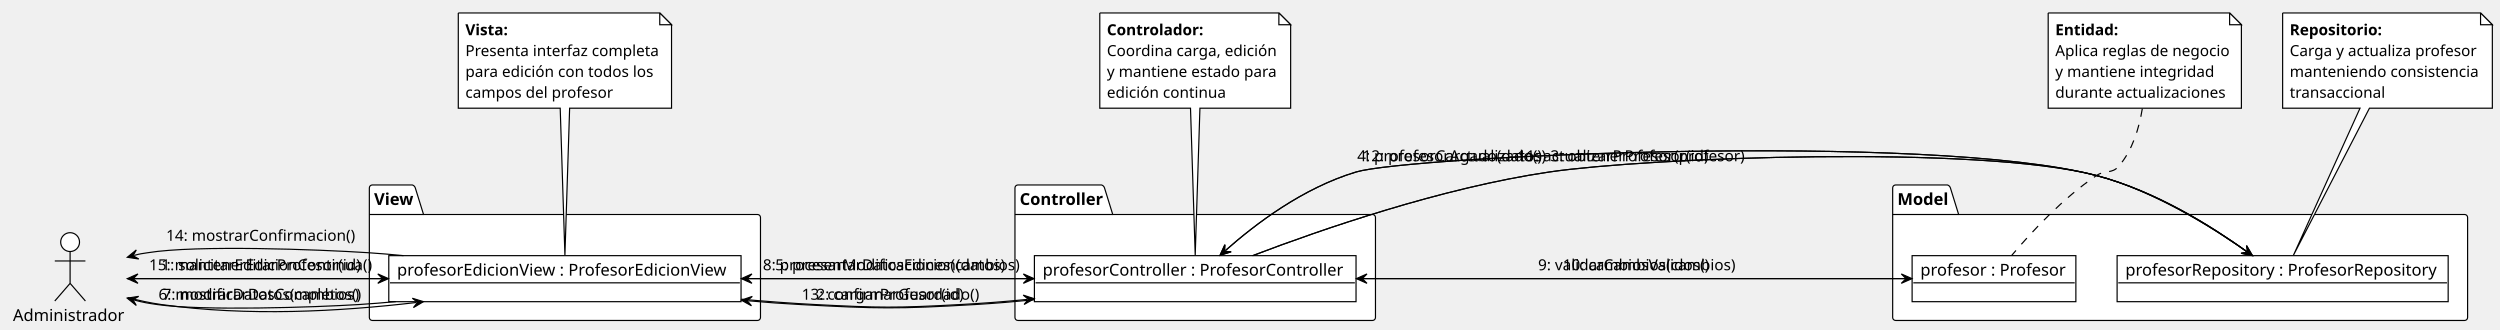
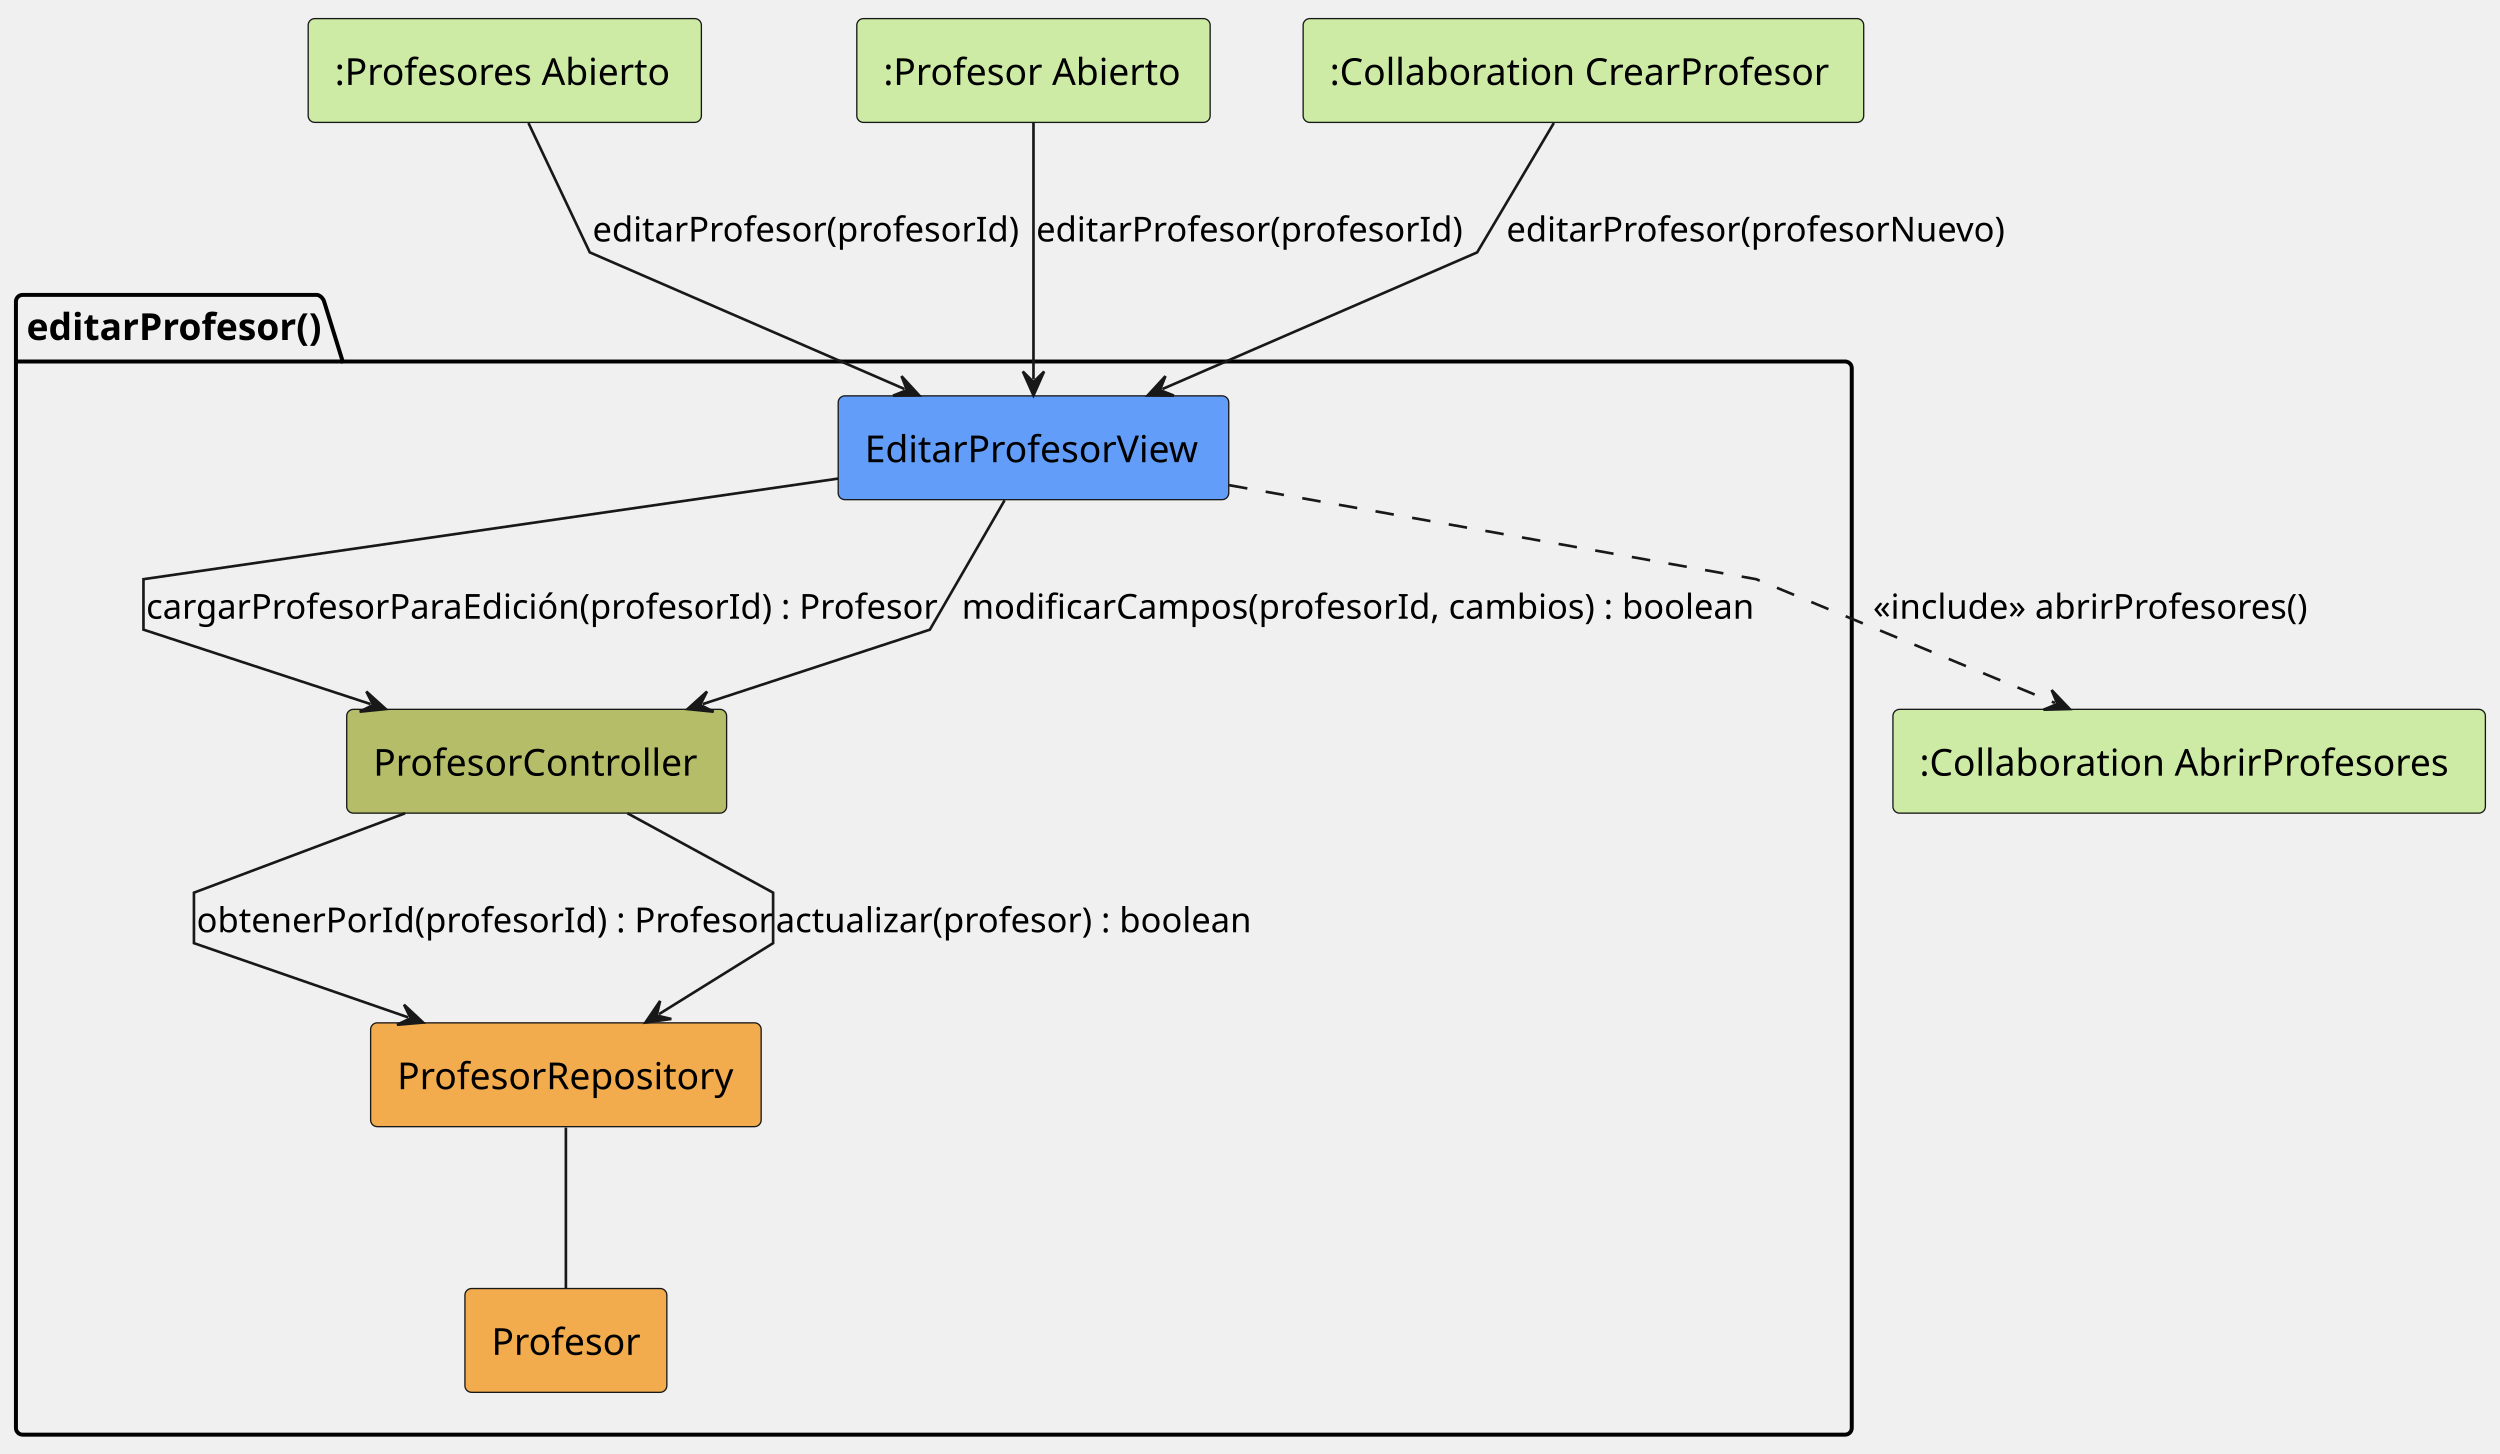
- <svg xmlns="http://www.w3.org/2000/svg" contentStyleType="text/css" height="280px" preserveAspectRatio="none" style="width:2122px;height:280px;background:#FFFFFF;" version="1.1" viewBox="0 0 2122 280" width="2122px" zoomAndPan="magnify">
+ <svg xmlns="http://www.w3.org/2000/svg" contentStyleType="text/css" height="547px" preserveAspectRatio="none" style="width:941px;height:547px;background:#FFFFFF;" version="1.1" viewBox="0 0 941 547" width="941px" zoomAndPan="magnify">
  <defs />
  <g>
-     <g id="cluster_View">
-       <path d="M316,157 L350,157 A3.75,3.75 0 0 1 352.5,159.5 L359.5,182.068 L643,182.068 A2.5,2.5 0 0 1 645.5,184.568 L645.5,269.5 A2.5,2.5 0 0 1 643,272 L316,272 A2.5,2.5 0 0 1 313.5,269.5 L313.5,159.5 A2.5,2.5 0 0 1 316,157 " fill="#FFFFFF" style="stroke:#000000;stroke-width:1.0;" />
-       <line style="stroke:#000000;stroke-width:1.0;" x1="313.5" x2="359.5" y1="182.068" y2="182.068" />
-       <text fill="#000000" font-family="Verdana" font-size="14" font-weight="bold" lengthAdjust="spacing" textLength="33" x="317.5" y="173.966">View</text>
+     <g id="cluster_editarProfesor">
+       <path d="M8.5,111 L119.5,111 A3.75,3.75 0 0 1 122,113.5 L129,136.068 L694.5,136.068 A2.5,2.5 0 0 1 697,138.568 L697,537.5 A2.5,2.5 0 0 1 694.5,540 L8.5,540 A2.5,2.5 0 0 1 6,537.5 L6,113.5 A2.5,2.5 0 0 1 8.5,111 " fill="none" style="stroke:#000000;stroke-width:1.5;" />
+       <line style="stroke:#000000;stroke-width:1.5;" x1="6" x2="129" y1="136.068" y2="136.068" />
+       <text fill="#000000" font-family="sans-serif" font-size="14" font-weight="bold" lengthAdjust="spacing" textLength="110" x="10" y="127.966">editarProfesor()</text>
    </g>
-     <g id="cluster_Controller">
-       <path d="M864,157 L935,157 A3.75,3.75 0 0 1 937.5,159.5 L944.5,182.068 L1165,182.068 A2.5,2.5 0 0 1 1167.5,184.568 L1167.5,269.5 A2.5,2.5 0 0 1 1165,272 L864,272 A2.5,2.5 0 0 1 861.5,269.5 L861.5,159.5 A2.5,2.5 0 0 1 864,157 " fill="#FFFFFF" style="stroke:#000000;stroke-width:1.0;" />
-       <line style="stroke:#000000;stroke-width:1.0;" x1="861.5" x2="944.5" y1="182.068" y2="182.068" />
-       <text fill="#000000" font-family="Verdana" font-size="14" font-weight="bold" lengthAdjust="spacing" textLength="70" x="865.5" y="173.966">Controller</text>
+     <g id="elem_EditarProfesorView">
+       <rect fill="#629EF9" height="39.068" rx="2.5" ry="2.5" style="stroke:#181818;stroke-width:0.5;" width="147" x="315.5" y="149" />
+       <text fill="#000000" font-family="sans-serif" font-size="14" lengthAdjust="spacing" textLength="127" x="325.5" y="173.966">EditarProfesorView</text>
    </g>
-     <g id="cluster_Model">
-       <path d="M1609,157 L1653,157 A3.75,3.75 0 0 1 1655.5,159.5 L1662.5,182.068 L2092,182.068 A2.5,2.5 0 0 1 2094.5,184.568 L2094.5,269.5 A2.5,2.5 0 0 1 2092,272 L1609,272 A2.5,2.5 0 0 1 1606.5,269.5 L1606.5,159.5 A2.5,2.5 0 0 1 1609,157 " fill="#FFFFFF" style="stroke:#000000;stroke-width:1.0;" />
-       <line style="stroke:#000000;stroke-width:1.0;" x1="1606.5" x2="1662.5" y1="182.068" y2="182.068" />
-       <text fill="#000000" font-family="Verdana" font-size="14" font-weight="bold" lengthAdjust="spacing" textLength="43" x="1610.5" y="173.966">Model</text>
+     <g id="elem_ProfesorController">
+       <rect fill="#B5BD68" height="39.068" rx="2.5" ry="2.5" style="stroke:#181818;stroke-width:0.5;" width="143" x="130.5" y="267" />
+       <text fill="#000000" font-family="sans-serif" font-size="14" lengthAdjust="spacing" textLength="123" x="140.5" y="291.966">ProfesorController</text>
    </g>
-     <g id="elem_view">
-       <rect fill="#FFFFFF" height="39.068" style="stroke:#000000;stroke-width:1.0;" width="299" x="330" y="217" />
-       <text fill="#000000" font-family="Verdana" font-size="14" lengthAdjust="spacing" textLength="285" x="337" y="233.966">profesorEdicionView : ProfesorEdicionView</text>
-       <line style="stroke:#000000;stroke-width:1.0;" x1="331" x2="628" y1="240.068" y2="240.068" />
+     <g id="elem_ProfesorRepository">
+       <rect fill="#F2AC4E" height="39.068" rx="2.5" ry="2.5" style="stroke:#181818;stroke-width:0.5;" width="147" x="139.5" y="385" />
+       <text fill="#000000" font-family="sans-serif" font-size="14" lengthAdjust="spacing" textLength="127" x="149.5" y="409.966">ProfesorRepository</text>
    </g>
-     <g id="elem_controller">
-       <rect fill="#FFFFFF" height="39.068" style="stroke:#000000;stroke-width:1.0;" width="273" x="878" y="217" />
-       <text fill="#000000" font-family="Verdana" font-size="14" lengthAdjust="spacing" textLength="259" x="885" y="233.966">profesorController : ProfesorController</text>
-       <line style="stroke:#000000;stroke-width:1.0;" x1="879" x2="1150" y1="240.068" y2="240.068" />
+     <g id="elem_Profesor">
+       <rect fill="#F2AC4E" height="39.068" rx="2.5" ry="2.5" style="stroke:#181818;stroke-width:0.5;" width="76" x="175" y="485" />
+       <text fill="#000000" font-family="sans-serif" font-size="14" lengthAdjust="spacing" textLength="56" x="185" y="509.966">Profesor</text>
    </g>
-     <g id="elem_profesor">
-       <rect fill="#FFFFFF" height="39.068" style="stroke:#000000;stroke-width:1.0;" width="139" x="1623" y="217" />
-       <text fill="#000000" font-family="Verdana" font-size="14" lengthAdjust="spacing" textLength="125" x="1630" y="233.966">profesor : Profesor</text>
-       <line style="stroke:#000000;stroke-width:1.0;" x1="1624" x2="1761" y1="240.068" y2="240.068" />
+     <g id="elem_ProfesoresAbierto">
+       <rect fill="#CDEBA5" height="39.068" rx="2.5" ry="2.5" style="stroke:#181818;stroke-width:0.5;" width="148" x="116" y="7" />
+       <text fill="#000000" font-family="sans-serif" font-size="14" lengthAdjust="spacing" textLength="128" x="126" y="31.966">:Profesores Abierto</text>
    </g>
-     <g id="elem_repository">
-       <rect fill="#FFFFFF" height="39.068" style="stroke:#000000;stroke-width:1.0;" width="281" x="1797" y="217" />
-       <text fill="#000000" font-family="Verdana" font-size="14" lengthAdjust="spacing" textLength="267" x="1804" y="233.966">profesorRepository : ProfesorRepository</text>
-       <line style="stroke:#000000;stroke-width:1.0;" x1="1798" x2="2077" y1="240.068" y2="240.068" />
+     <g id="elem_ProfesorAbierto">
+       <rect fill="#CDEBA5" height="39.068" rx="2.5" ry="2.5" style="stroke:#181818;stroke-width:0.5;" width="133" x="322.5" y="7" />
+       <text fill="#000000" font-family="sans-serif" font-size="14" lengthAdjust="spacing" textLength="113" x="332.5" y="31.966">:Profesor Abierto</text>
    </g>
-     <g id="elem_admin">
-       <ellipse cx="59.5" cy="205.5" fill="#FFFFFF" rx="8" ry="8" style="stroke:#000000;stroke-width:1.0;" />
-       <path d="M59.5,213.5 L59.5,240.5 M46.5,221.5 L72.5,221.5 M59.5,240.5 L46.5,255.5 M59.5,240.5 L72.5,255.5 " fill="none" style="stroke:#000000;stroke-width:1.0;" />
-       <text fill="#000000" font-family="Verdana" font-size="14" lengthAdjust="spacing" textLength="97" x="11" y="272.466">Administrador</text>
+     <g id="elem_CrearProfesor">
+       <rect fill="#CDEBA5" height="39.068" rx="2.5" ry="2.5" style="stroke:#181818;stroke-width:0.5;" width="211" x="490.5" y="7" />
+       <text fill="#000000" font-family="sans-serif" font-size="14" lengthAdjust="spacing" textLength="191" x="500.5" y="31.966">:Collaboration CrearProfesor</text>
    </g>
-     <g id="elem_GMN25">
-       <path d="M389,11 L389,91.824 A0,0 0 0 0 389,91.824 L475.5,91.824 L479.5,216.58 L483.5,91.824 L570,91.824 A0,0 0 0 0 570,91.824 L570,21 L560,11 L389,11 A0,0 0 0 0 389,11 " fill="#FFFFFF" style="stroke:#000000;stroke-width:1.0;" />
-       <path d="M560,11 L560,21 L570,21 L560,11 " fill="#FFFFFF" style="stroke:#000000;stroke-width:1.0;" />
-       <text fill="#000000" font-family="Verdana" font-size="13" font-weight="bold" lengthAdjust="spacing" textLength="36" x="395" y="29.897">Vista:</text>
-       <text fill="#000000" font-family="Verdana" font-size="13" lengthAdjust="spacing" textLength="160" x="395" y="47.603">Presenta interfaz completa</text>
-       <text fill="#000000" font-family="Verdana" font-size="13" lengthAdjust="spacing" textLength="156" x="395" y="65.309">para edición con todos los</text>
-       <text fill="#000000" font-family="Verdana" font-size="13" lengthAdjust="spacing" textLength="122" x="395" y="83.015">campos del profesor</text>
+     <g id="elem_AbrirProfesores">
+       <rect fill="#CDEBA5" height="39.068" rx="2.5" ry="2.5" style="stroke:#181818;stroke-width:0.5;" width="223" x="712.5" y="267" />
+       <text fill="#000000" font-family="sans-serif" font-size="14" lengthAdjust="spacing" textLength="203" x="722.5" y="291.966">:Collaboration AbrirProfesores</text>
    </g>
-     <g id="elem_GMN28">
-       <path d="M933.5,11 L933.5,91.824 A0,0 0 0 0 933.5,91.824 L1010.5,91.824 L1014.5,216.58 L1018.5,91.824 L1095.5,91.824 A0,0 0 0 0 1095.5,91.824 L1095.5,21 L1085.5,11 L933.5,11 A0,0 0 0 0 933.5,11 " fill="#FFFFFF" style="stroke:#000000;stroke-width:1.0;" />
-       <path d="M1085.5,11 L1085.5,21 L1095.5,21 L1085.5,11 " fill="#FFFFFF" style="stroke:#000000;stroke-width:1.0;" />
-       <text fill="#000000" font-family="Verdana" font-size="13" font-weight="bold" lengthAdjust="spacing" textLength="83" x="939.5" y="29.897">Controlador:</text>
-       <text fill="#000000" font-family="Verdana" font-size="13" lengthAdjust="spacing" textLength="140" x="939.5" y="47.603">Coordina carga, edición</text>
-       <text fill="#000000" font-family="Verdana" font-size="13" lengthAdjust="spacing" textLength="141" x="939.5" y="65.309">y mantiene estado para</text>
-       <text fill="#000000" font-family="Verdana" font-size="13" lengthAdjust="spacing" textLength="99" x="939.5" y="83.015">edición continua</text>
+     <g id="link_ProfesoresAbierto_EditarProfesorView">
+       <path d="M198.91,46.3 C208.38,66.28 222,95 222,95 C222,95 291.006,124.961 340.486,146.441 " fill="none" id="ProfesoresAbierto-to-EditarProfesorView" style="stroke:#181818;stroke-width:1.0;" />
+       <polygon fill="#181818" points="345.99,148.83,339.327,141.577,341.404,146.839,336.142,148.915,345.99,148.83" style="stroke:#181818;stroke-width:1.0;" />
+       <text fill="#000000" font-family="sans-serif" font-size="13" lengthAdjust="spacing" textLength="157" x="223" y="90.897">editarProfesor(profesorId)</text>
    </g>
-     <g id="elem_GMN31">
-       <path d="M1738.5,11 L1738.5,91.824 L1902.5,91.824 L1902.5,21 L1892.5,11 L1738.5,11 " fill="#FFFFFF" style="stroke:#000000;stroke-width:1.0;" />
-       <path d="M1892.5,11 L1892.5,21 L1902.5,21 L1892.5,11 " fill="#FFFFFF" style="stroke:#000000;stroke-width:1.0;" />
-       <text fill="#000000" font-family="Verdana" font-size="13" font-weight="bold" lengthAdjust="spacing" textLength="54" x="1744.5" y="29.897">Entidad:</text>
-       <text fill="#000000" font-family="Verdana" font-size="13" lengthAdjust="spacing" textLength="143" x="1744.5" y="47.603">Aplica reglas de negocio</text>
-       <text fill="#000000" font-family="Verdana" font-size="13" lengthAdjust="spacing" textLength="132" x="1744.5" y="65.309">y mantiene integridad</text>
-       <text fill="#000000" font-family="Verdana" font-size="13" lengthAdjust="spacing" textLength="141" x="1744.5" y="83.015">durante actualizaciones</text>
+     <g id="link_ProfesorAbierto_EditarProfesorView">
+       <path d="M389,46.09 C389,72.87 389,116.01 389,142.83 " fill="none" id="ProfesorAbierto-to-EditarProfesorView" style="stroke:#181818;stroke-width:1.0;" />
+       <polygon fill="#181818" points="389,148.83,393,139.83,389,143.83,385,139.83,389,148.83" style="stroke:#181818;stroke-width:1.0;" />
+       <text fill="#000000" font-family="sans-serif" font-size="13" lengthAdjust="spacing" textLength="157" x="390" y="90.897">editarProfesor(profesorId)</text>
    </g>
-     <g id="elem_GMN34">
-       <path d="M1937.5,11 L1937.5,91.824 A0,0 0 0 0 1937.5,91.824 L2003.19,91.824 L1946.7,216.58 L2011.19,91.824 L2115.5,91.824 A0,0 0 0 0 2115.5,91.824 L2115.5,21 L2105.5,11 L1937.5,11 A0,0 0 0 0 1937.5,11 " fill="#FFFFFF" style="stroke:#000000;stroke-width:1.0;" />
-       <path d="M2105.5,11 L2105.5,21 L2115.5,21 L2105.5,11 " fill="#FFFFFF" style="stroke:#000000;stroke-width:1.0;" />
-       <text fill="#000000" font-family="Verdana" font-size="13" font-weight="bold" lengthAdjust="spacing" textLength="79" x="1943.5" y="29.897">Repositorio:</text>
-       <text fill="#000000" font-family="Verdana" font-size="13" lengthAdjust="spacing" textLength="154" x="1943.5" y="47.603">Carga y actualiza profesor</text>
-       <text fill="#000000" font-family="Verdana" font-size="13" lengthAdjust="spacing" textLength="157" x="1943.5" y="65.309">manteniendo consistencia</text>
-       <text fill="#000000" font-family="Verdana" font-size="13" lengthAdjust="spacing" textLength="79" x="1943.5" y="83.015">transaccional</text>
+     <g id="link_CrearProfesor_EditarProfesorView">
+       <path d="M584.86,46.3 C573.02,66.28 556,95 556,95 C556,95 486.994,124.961 437.514,146.441 " fill="none" id="CrearProfesor-to-EditarProfesorView" style="stroke:#181818;stroke-width:1.0;" />
+       <polygon fill="#181818" points="432.01,148.83,441.858,148.915,436.596,146.839,438.673,141.577,432.01,148.83" style="stroke:#181818;stroke-width:1.0;" />
+       <text fill="#000000" font-family="sans-serif" font-size="13" lengthAdjust="spacing" textLength="185" x="567" y="90.897">editarProfesor(profesorNuevo)</text>
    </g>
-     <g id="link_admin_view">
-       <path codeLine="19" d="M108.09,236.5 C162.07,236.5 245.89,236.5 323.67,236.5 " fill="none" id="admin-to-view" style="stroke:#000000;stroke-width:1.0;" />
-       <polygon fill="#000000" points="329.67,236.5,320.67,232.5,324.67,236.5,320.67,240.5,329.67,236.5" style="stroke:#000000;stroke-width:1.0;" />
-       <text fill="#000000" font-family="Verdana" font-size="13" lengthAdjust="spacing" textLength="164" x="137" y="229.397">1: solicitarEditarProfesor(id)</text>
+     <g id="link_EditarProfesorView_ProfesorController">
+       <path d="M315.48,180.14 C216.87,194.42 54,218 54,218 C54,218 54,237 54,237 C54,237 97.769,251.341 139.499,265.021 " fill="none" id="EditarProfesorView-to-ProfesorController" style="stroke:#181818;stroke-width:1.0;" />
+       <polygon fill="#181818" points="145.2,266.89,137.894,260.285,140.449,265.332,135.402,267.887,145.2,266.89" style="stroke:#181818;stroke-width:1.0;" />
+       <text fill="#000000" font-family="sans-serif" font-size="13" lengthAdjust="spacing" textLength="290" x="55" y="232.897">cargarProfesorParaEdición(profesorId) : Profesor</text>
    </g>
-     <g id="link_view_admin">
-       <path codeLine="24" d="M335.91,256.02 C325.29,257.01 314.74,257.86 304.5,258.5 C266.57,260.87 171.1,263.97 133.5,258.5 C125.14,257.28 122.218,256.874 113.808,254.634 " fill="none" id="view-to-admin" style="stroke:#000000;stroke-width:1.0;" />
-       <polygon fill="#000000" points="108.01,253.09,115.677,259.272,112.842,254.377,117.736,251.541,108.01,253.09" style="stroke:#000000;stroke-width:1.0;" />
-       <text fill="#000000" font-family="Verdana" font-size="13" lengthAdjust="spacing" textLength="169" x="134.5" y="254.397">6: mostrarDatosCompletos()</text>
+     <g id="link_EditarProfesorView_ProfesorController">
+       <path d="M378.14,188.3 C366.6,208.28 350,237 350,237 C350,237 306.231,251.341 264.502,265.021 " fill="none" id="EditarProfesorView-to-ProfesorController-1" style="stroke:#181818;stroke-width:1.0;" />
+       <polygon fill="#181818" points="258.8,266.89,268.598,267.887,263.551,265.332,266.106,260.285,258.8,266.89" style="stroke:#181818;stroke-width:1.0;" />
+       <text fill="#000000" font-family="sans-serif" font-size="13" lengthAdjust="spacing" textLength="290" x="362" y="232.897">modificarCampos(profesorId, cambios) : boolean</text>
    </g>
-     <g id="link_admin_view">
-       <path codeLine="25" d="M108.26,252.55 C117.7,255.02 127.58,257.19 137,258.5 C210.47,268.73 287.531,264.501 353.431,256.751 " fill="none" id="admin-to-view-1" style="stroke:#000000;stroke-width:1.0;" />
-       <polygon fill="#000000" points="359.39,256.05,349.984,253.129,354.424,256.634,350.919,261.074,359.39,256.05" style="stroke:#000000;stroke-width:1.0;" />
-       <text fill="#000000" font-family="Verdana" font-size="13" lengthAdjust="spacing" textLength="162" x="138" y="254.397">7: modificarDatos(cambios)</text>
+     <g id="link_ProfesorController_ProfesorRepository">
+       <path d="M152.49,306.11 C116.12,319.79 73,336 73,336 C73,336 73,355 73,355 C73,355 114.121,369.246 153.601,382.926 " fill="none" id="ProfesorController-to-ProfesorRepository" style="stroke:#181818;stroke-width:1.0;" />
+       <polygon fill="#181818" points="159.27,384.89,152.076,378.164,154.546,383.253,149.456,385.723,159.27,384.89" style="stroke:#181818;stroke-width:1.0;" />
+       <text fill="#000000" font-family="sans-serif" font-size="13" lengthAdjust="spacing" textLength="212" x="74" y="350.897">obtenerPorId(profesorId) : Profesor</text>
    </g>
-     <g id="link_view_admin">
-       <path codeLine="32" d="M342.48,216.98 C332.35,215.99 322.28,215.14 312.5,214.5 C271.03,211.78 166.52,207.84 125.5,214.5 C119.78,215.43 119.666,215.194 113.867,216.784 " fill="none" id="view-to-admin-1" style="stroke:#000000;stroke-width:1.0;" />
-       <polygon fill="#000000" points="108.08,218.37,117.817,219.848,112.902,217.048,115.702,212.133,108.08,218.37" style="stroke:#000000;stroke-width:1.0;" />
-       <text fill="#000000" font-family="Verdana" font-size="13" lengthAdjust="spacing" textLength="156" x="141" y="204.397">14: mostrarConfirmacion()</text>
+     <g id="link_ProfesorController_ProfesorRepository">
+       <path d="M236.16,306.11 C261.25,319.79 291,336 291,336 C291,336 291,355 291,355 C291,355 270.025,368.042 248.025,381.722 " fill="none" id="ProfesorController-to-ProfesorRepository-1" style="stroke:#181818;stroke-width:1.0;" />
+       <polygon fill="#181818" points="242.93,384.89,252.685,383.534,247.176,382.25,248.461,376.741,242.93,384.89" style="stroke:#181818;stroke-width:1.0;" />
+       <text fill="#000000" font-family="sans-serif" font-size="13" lengthAdjust="spacing" textLength="174" x="292" y="350.897">actualizar(profesor) : boolean</text>
    </g>
-     <g id="link_view_admin">
-       <path codeLine="33" d="M329.67,236.5 C251.89,236.5 168.07,236.5 114.09,236.5 " fill="none" id="view-to-admin-2" style="stroke:#000000;stroke-width:1.0;" />
-       <polygon fill="#000000" points="108.09,236.5,117.09,240.5,113.09,236.5,117.09,232.5,108.09,236.5" style="stroke:#000000;stroke-width:1.0;" />
-       <text fill="#000000" font-family="Verdana" font-size="13" lengthAdjust="spacing" textLength="185" x="126.5" y="229.397">15: mantenerEdicionContinua()</text>
+     <g id="link_ProfesorRepository_Profesor">
+       <path d="M213,424.4 C213,441.86 213,467.66 213,484.99 " fill="none" id="ProfesorRepository-Profesor" style="stroke:#181818;stroke-width:1.0;" />
    </g>
-     <g id="link_view_controller">
-       <path codeLine="20" d="M629.11,253.94 C650.2,255.83 671.63,257.45 692,258.5 C746.59,261.32 760.42,261.5 815,258.5 C835.35,257.38 850.848,256.2 871.868,254.16 " fill="none" id="view-to-controller" style="stroke:#000000;stroke-width:1.0;" />
-       <polygon fill="#000000" points="877.84,253.58,868.496,250.468,872.863,254.063,869.269,258.431,877.84,253.58" style="stroke:#000000;stroke-width:1.0;" />
-       <text fill="#000000" font-family="Verdana" font-size="13" lengthAdjust="spacing" textLength="121" x="693" y="254.397">2: cargarProfesor(id)</text>
-     </g>
-     <g id="link_controller_view">
-       <path codeLine="23" d="M877.62,236.5 C801.68,236.5 713.14,236.5 635.24,236.5 " fill="none" id="controller-to-view" style="stroke:#000000;stroke-width:1.0;" />
-       <polygon fill="#000000" points="629.24,236.5,638.24,240.5,634.24,236.5,638.24,232.5,629.24,236.5" style="stroke:#000000;stroke-width:1.0;" />
-       <text fill="#000000" font-family="Verdana" font-size="13" lengthAdjust="spacing" textLength="191" x="658" y="229.397">5: presentarDatosEdicion(datos)</text>
-     </g>
-     <g id="link_view_controller">
-       <path codeLine="26" d="M629.24,236.5 C707.14,236.5 795.68,236.5 871.62,236.5 " fill="none" id="view-to-controller-1" style="stroke:#000000;stroke-width:1.0;" />
-       <polygon fill="#000000" points="877.62,236.5,868.62,232.5,872.62,236.5,868.62,240.5,877.62,236.5" style="stroke:#000000;stroke-width:1.0;" />
-       <text fill="#000000" font-family="Verdana" font-size="13" lengthAdjust="spacing" textLength="212" x="647.5" y="229.397">8: procesarModificaciones(cambios)</text>
-     </g>
-     <g id="link_controller_view">
-       <path codeLine="31" d="M877.81,254.45 C860.89,256.12 843.82,257.54 827.5,258.5 C761.83,262.35 745.18,262.1 679.5,258.5 C663.19,257.61 652.146,256.84 635.216,255.31 " fill="none" id="controller-to-view-1" style="stroke:#000000;stroke-width:1.0;" />
-       <polygon fill="#000000" points="629.24,254.77,637.843,259.564,634.22,255.22,638.563,251.596,629.24,254.77" style="stroke:#000000;stroke-width:1.0;" />
-       <text fill="#000000" font-family="Verdana" font-size="13" lengthAdjust="spacing" textLength="146" x="680.5" y="254.397">13: confirmarGuardado()</text>
-     </g>
-     <g id="link_controller_repository">
-       <path codeLine="21" d="M1063.21,217 C1121.82,194.67 1223.77,159.44 1315,146 C1398.7,133.67 1679.97,122.8 1779.5,149 C1830.14,162.33 1877.075,192.001 1906.976,213.462 " fill="none" id="controller-to-repository" style="stroke:#000000;stroke-width:1.0;" />
-       <polygon fill="#000000" points="1911.85,216.96,1906.871,208.463,1907.788,214.045,1902.206,214.962,1911.85,216.96" style="stroke:#000000;stroke-width:1.0;" />
-       <text fill="#000000" font-family="Verdana" font-size="13" lengthAdjust="spacing" textLength="131" x="1316" y="136.897">3: obtenerProfesor(id)</text>
-     </g>
-     <g id="link_repository_controller">
-       <path codeLine="22" d="M1911.86,216.94 C1881.96,195.46 1830.16,162.26 1779.5,149 C1637.49,111.82 1195.28,132.65 1151,146 C1105.26,159.78 1065.27,190.481 1040.09,212.691 " fill="none" id="repository-to-controller" style="stroke:#000000;stroke-width:1.0;" />
-       <polygon fill="#000000" points="1035.59,216.66,1044.986,213.706,1039.34,213.352,1039.694,207.707,1035.59,216.66" style="stroke:#000000;stroke-width:1.0;" />
-       <text fill="#000000" font-family="Verdana" font-size="13" lengthAdjust="spacing" textLength="157" x="1152" y="136.897">4: profesorCargado(datos)</text>
-     </g>
-     <g id="link_controller_repository">
-       <path codeLine="29" d="M1063.21,217 C1121.82,194.67 1223.77,159.44 1315,146 C1398.7,133.67 1679.97,122.8 1779.5,149 C1830.14,162.33 1877.075,192.001 1906.976,213.462 " fill="none" id="controller-to-repository-1" style="stroke:#000000;stroke-width:1.0;" />
-       <polygon fill="#000000" points="1911.85,216.96,1906.871,208.463,1907.788,214.045,1902.206,214.962,1911.85,216.96" style="stroke:#000000;stroke-width:1.0;" />
-       <text fill="#000000" font-family="Verdana" font-size="13" lengthAdjust="spacing" textLength="187" x="1288" y="136.897">11: actualizarProfesor(profesor)</text>
-     </g>
-     <g id="link_repository_controller">
-       <path codeLine="30" d="M1911.86,216.94 C1881.96,195.46 1830.16,162.26 1779.5,149 C1637.49,111.82 1195.28,132.65 1151,146 C1105.26,159.78 1065.27,190.481 1040.09,212.691 " fill="none" id="repository-to-controller-1" style="stroke:#000000;stroke-width:1.0;" />
-       <polygon fill="#000000" points="1035.59,216.66,1044.986,213.706,1039.34,213.352,1039.694,207.707,1035.59,216.66" style="stroke:#000000;stroke-width:1.0;" />
-       <text fill="#000000" font-family="Verdana" font-size="13" lengthAdjust="spacing" textLength="148" x="1156.5" y="136.897">12: profesorActualizado()</text>
-     </g>
-     <g id="link_controller_profesor">
-       <path codeLine="27" d="M1151.3,236.5 C1294.03,236.5 1506.14,236.5 1616.83,236.5 " fill="none" id="controller-to-profesor" style="stroke:#000000;stroke-width:1.0;" />
-       <polygon fill="#000000" points="1622.83,236.5,1613.83,232.5,1617.83,236.5,1613.83,240.5,1622.83,236.5" style="stroke:#000000;stroke-width:1.0;" />
-       <text fill="#000000" font-family="Verdana" font-size="13" lengthAdjust="spacing" textLength="163" x="1305.5" y="229.397">9: validarCambios(cambios)</text>
-     </g>
-     <g id="link_profesor_controller">
-       <path codeLine="28" d="M1622.83,236.5 C1512.14,236.5 1300.03,236.5 1157.3,236.5 " fill="none" id="profesor-to-controller" style="stroke:#000000;stroke-width:1.0;" />
-       <polygon fill="#000000" points="1151.3,236.5,1160.3,240.5,1156.3,236.5,1160.3,232.5,1151.3,236.5" style="stroke:#000000;stroke-width:1.0;" />
-       <text fill="#000000" font-family="Verdana" font-size="13" lengthAdjust="spacing" textLength="121" x="1326.5" y="229.397">10: cambiosValidos()</text>
-     </g>
-     <g id="link_GMN31_profesor">
-       <path d="M1818.39,92.22 C1815.68,108.91 1810.03,127.53 1798.5,141 C1792.54,147.96 1787.11,143.9 1779.5,149 C1750.84,168.21 1723.61,197.75 1707.48,216.85 " fill="none" id="GMN31-profesor" style="stroke:#000000;stroke-width:1.0;stroke-dasharray:7.0,7.0;" />
+     <g id="link_EditarProfesorView_AbrirProfesores">
+       <path d="M462.61,182.62 C543.16,196.99 661,218 661,218 C661,218 725.236,244.605 773.486,264.584 " fill="none" id="EditarProfesorView-to-AbrirProfesores" style="stroke:#181818;stroke-width:1.0;stroke-dasharray:7.0,7.0;" />
+       <polygon fill="#181818" points="779.03,266.88,772.245,259.741,774.41,264.967,769.184,267.132,779.03,266.88" style="stroke:#181818;stroke-width:1.0;" />
+       <text fill="#000000" font-family="sans-serif" font-size="13" lengthAdjust="spacing" textLength="160" x="705" y="232.897">«include» abrirProfesores()</text>
    </g>
  </g>
</svg>
